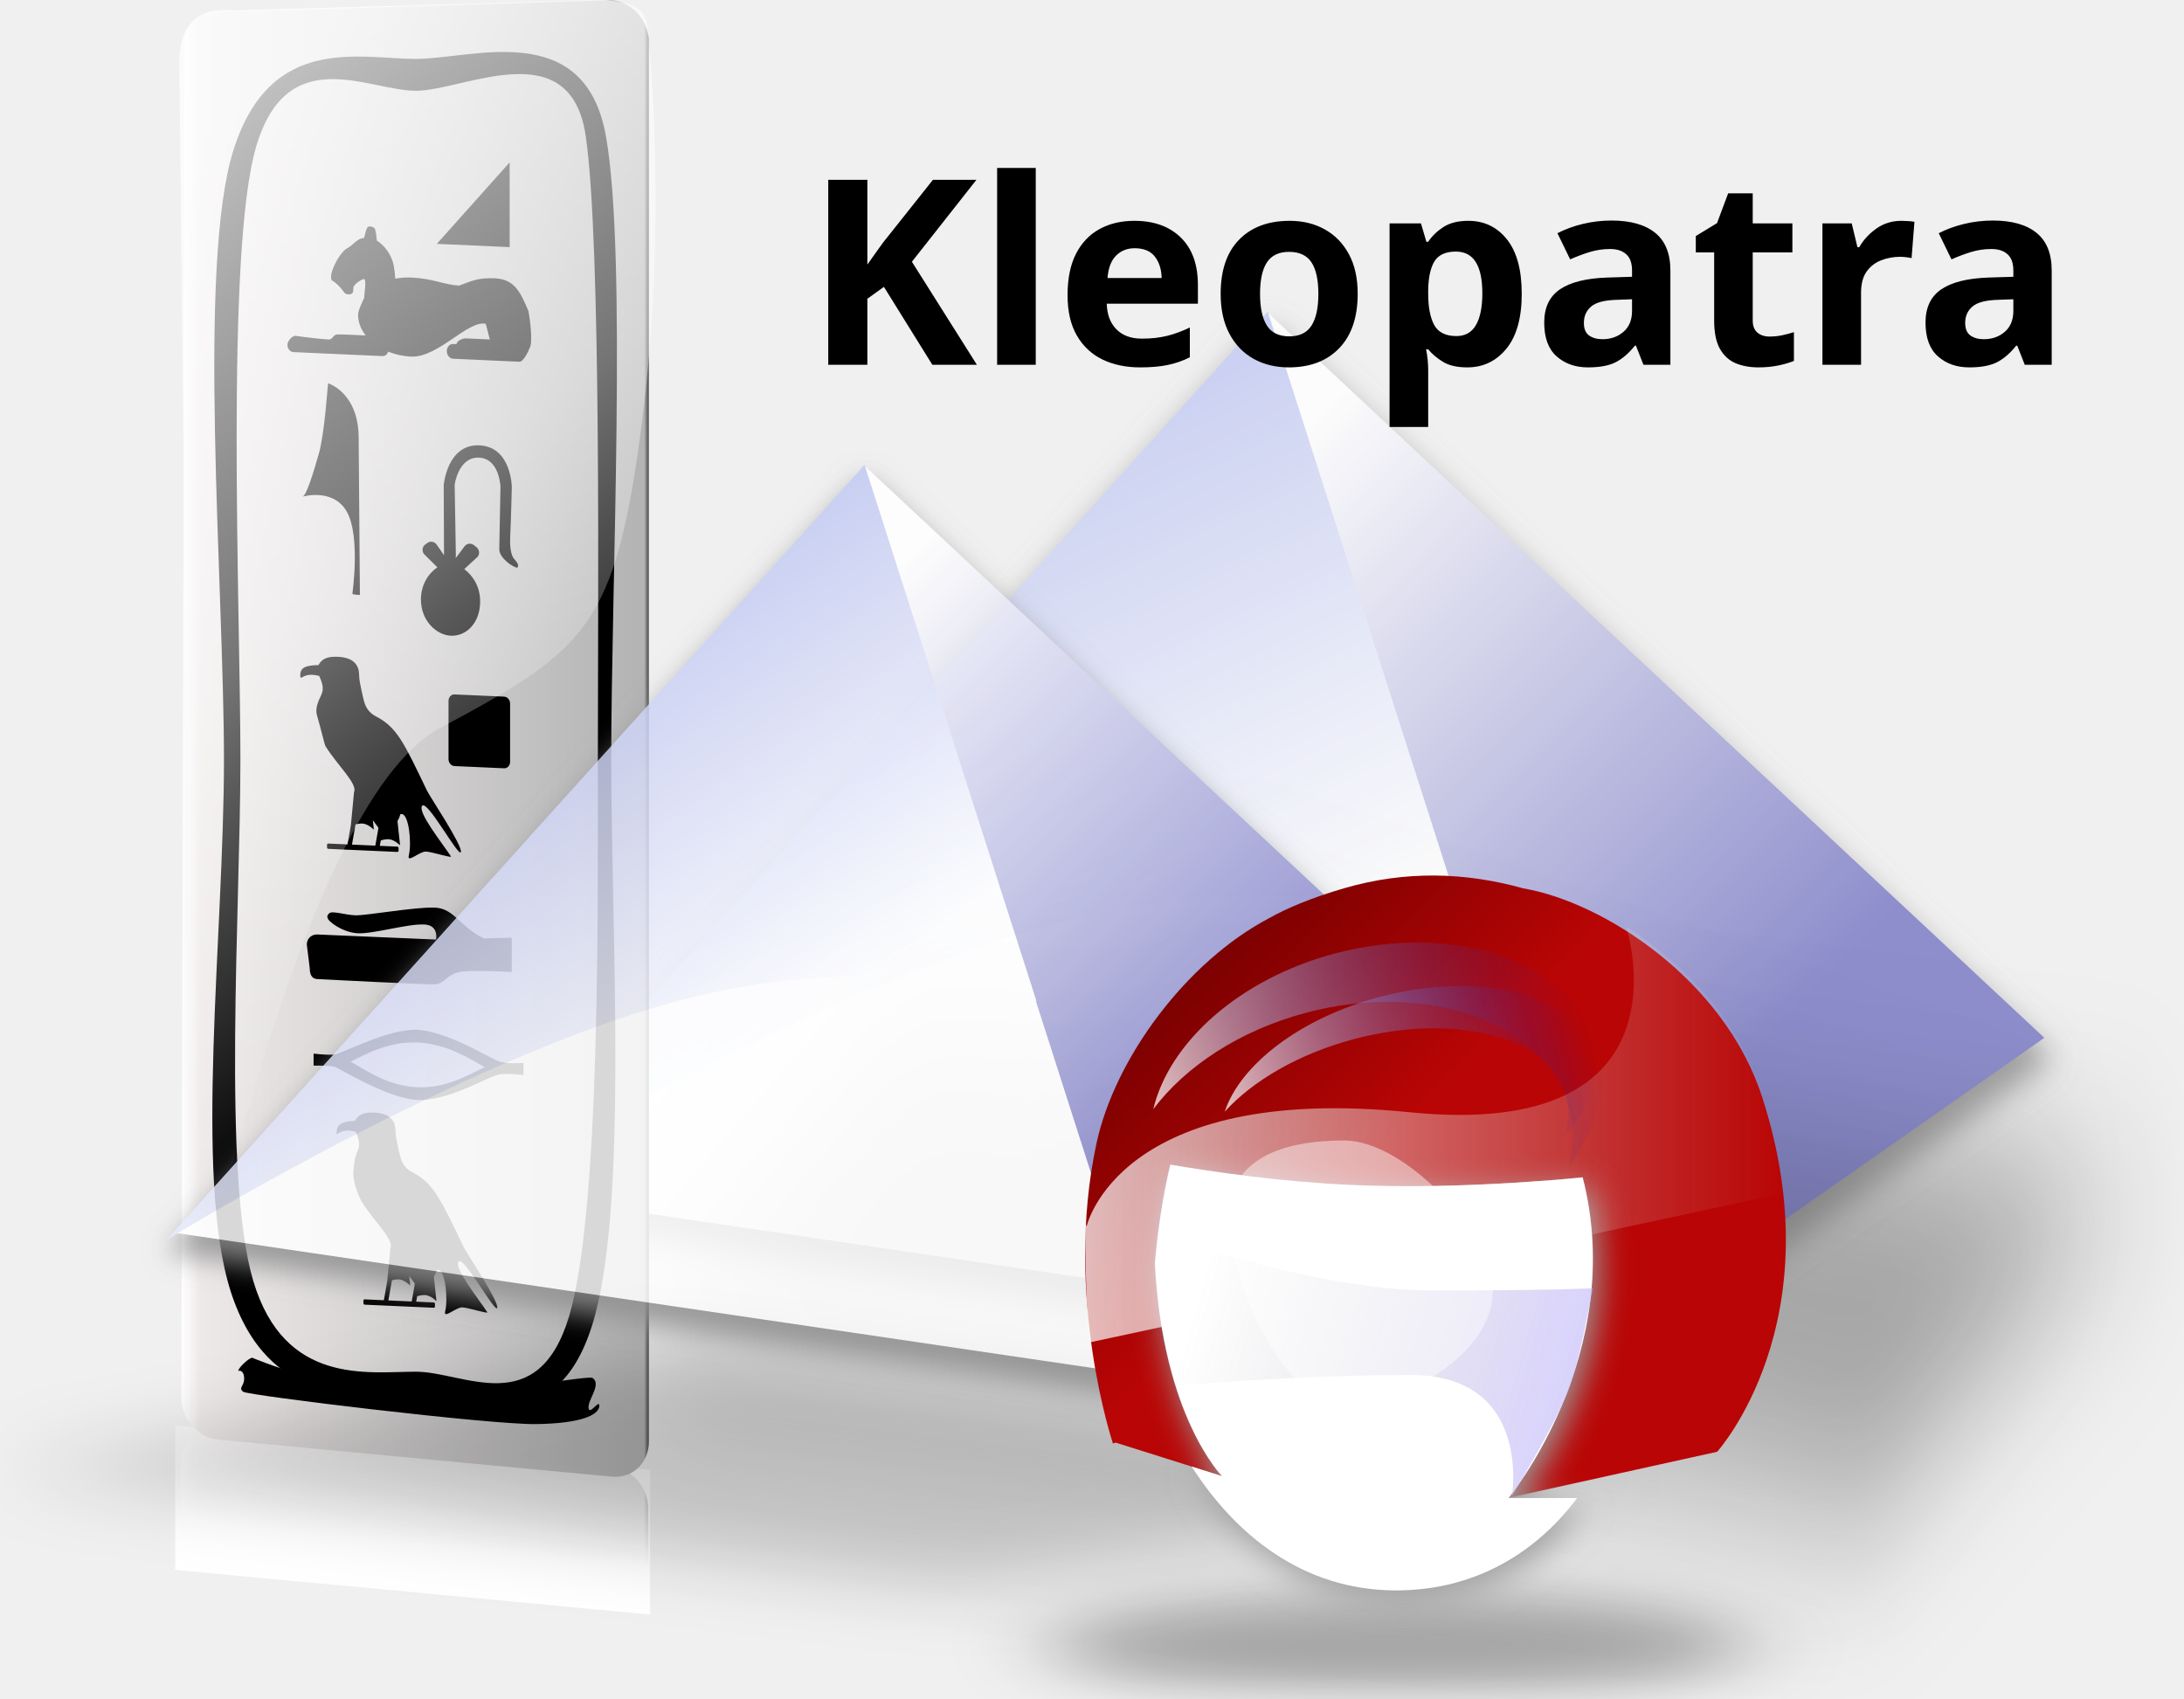
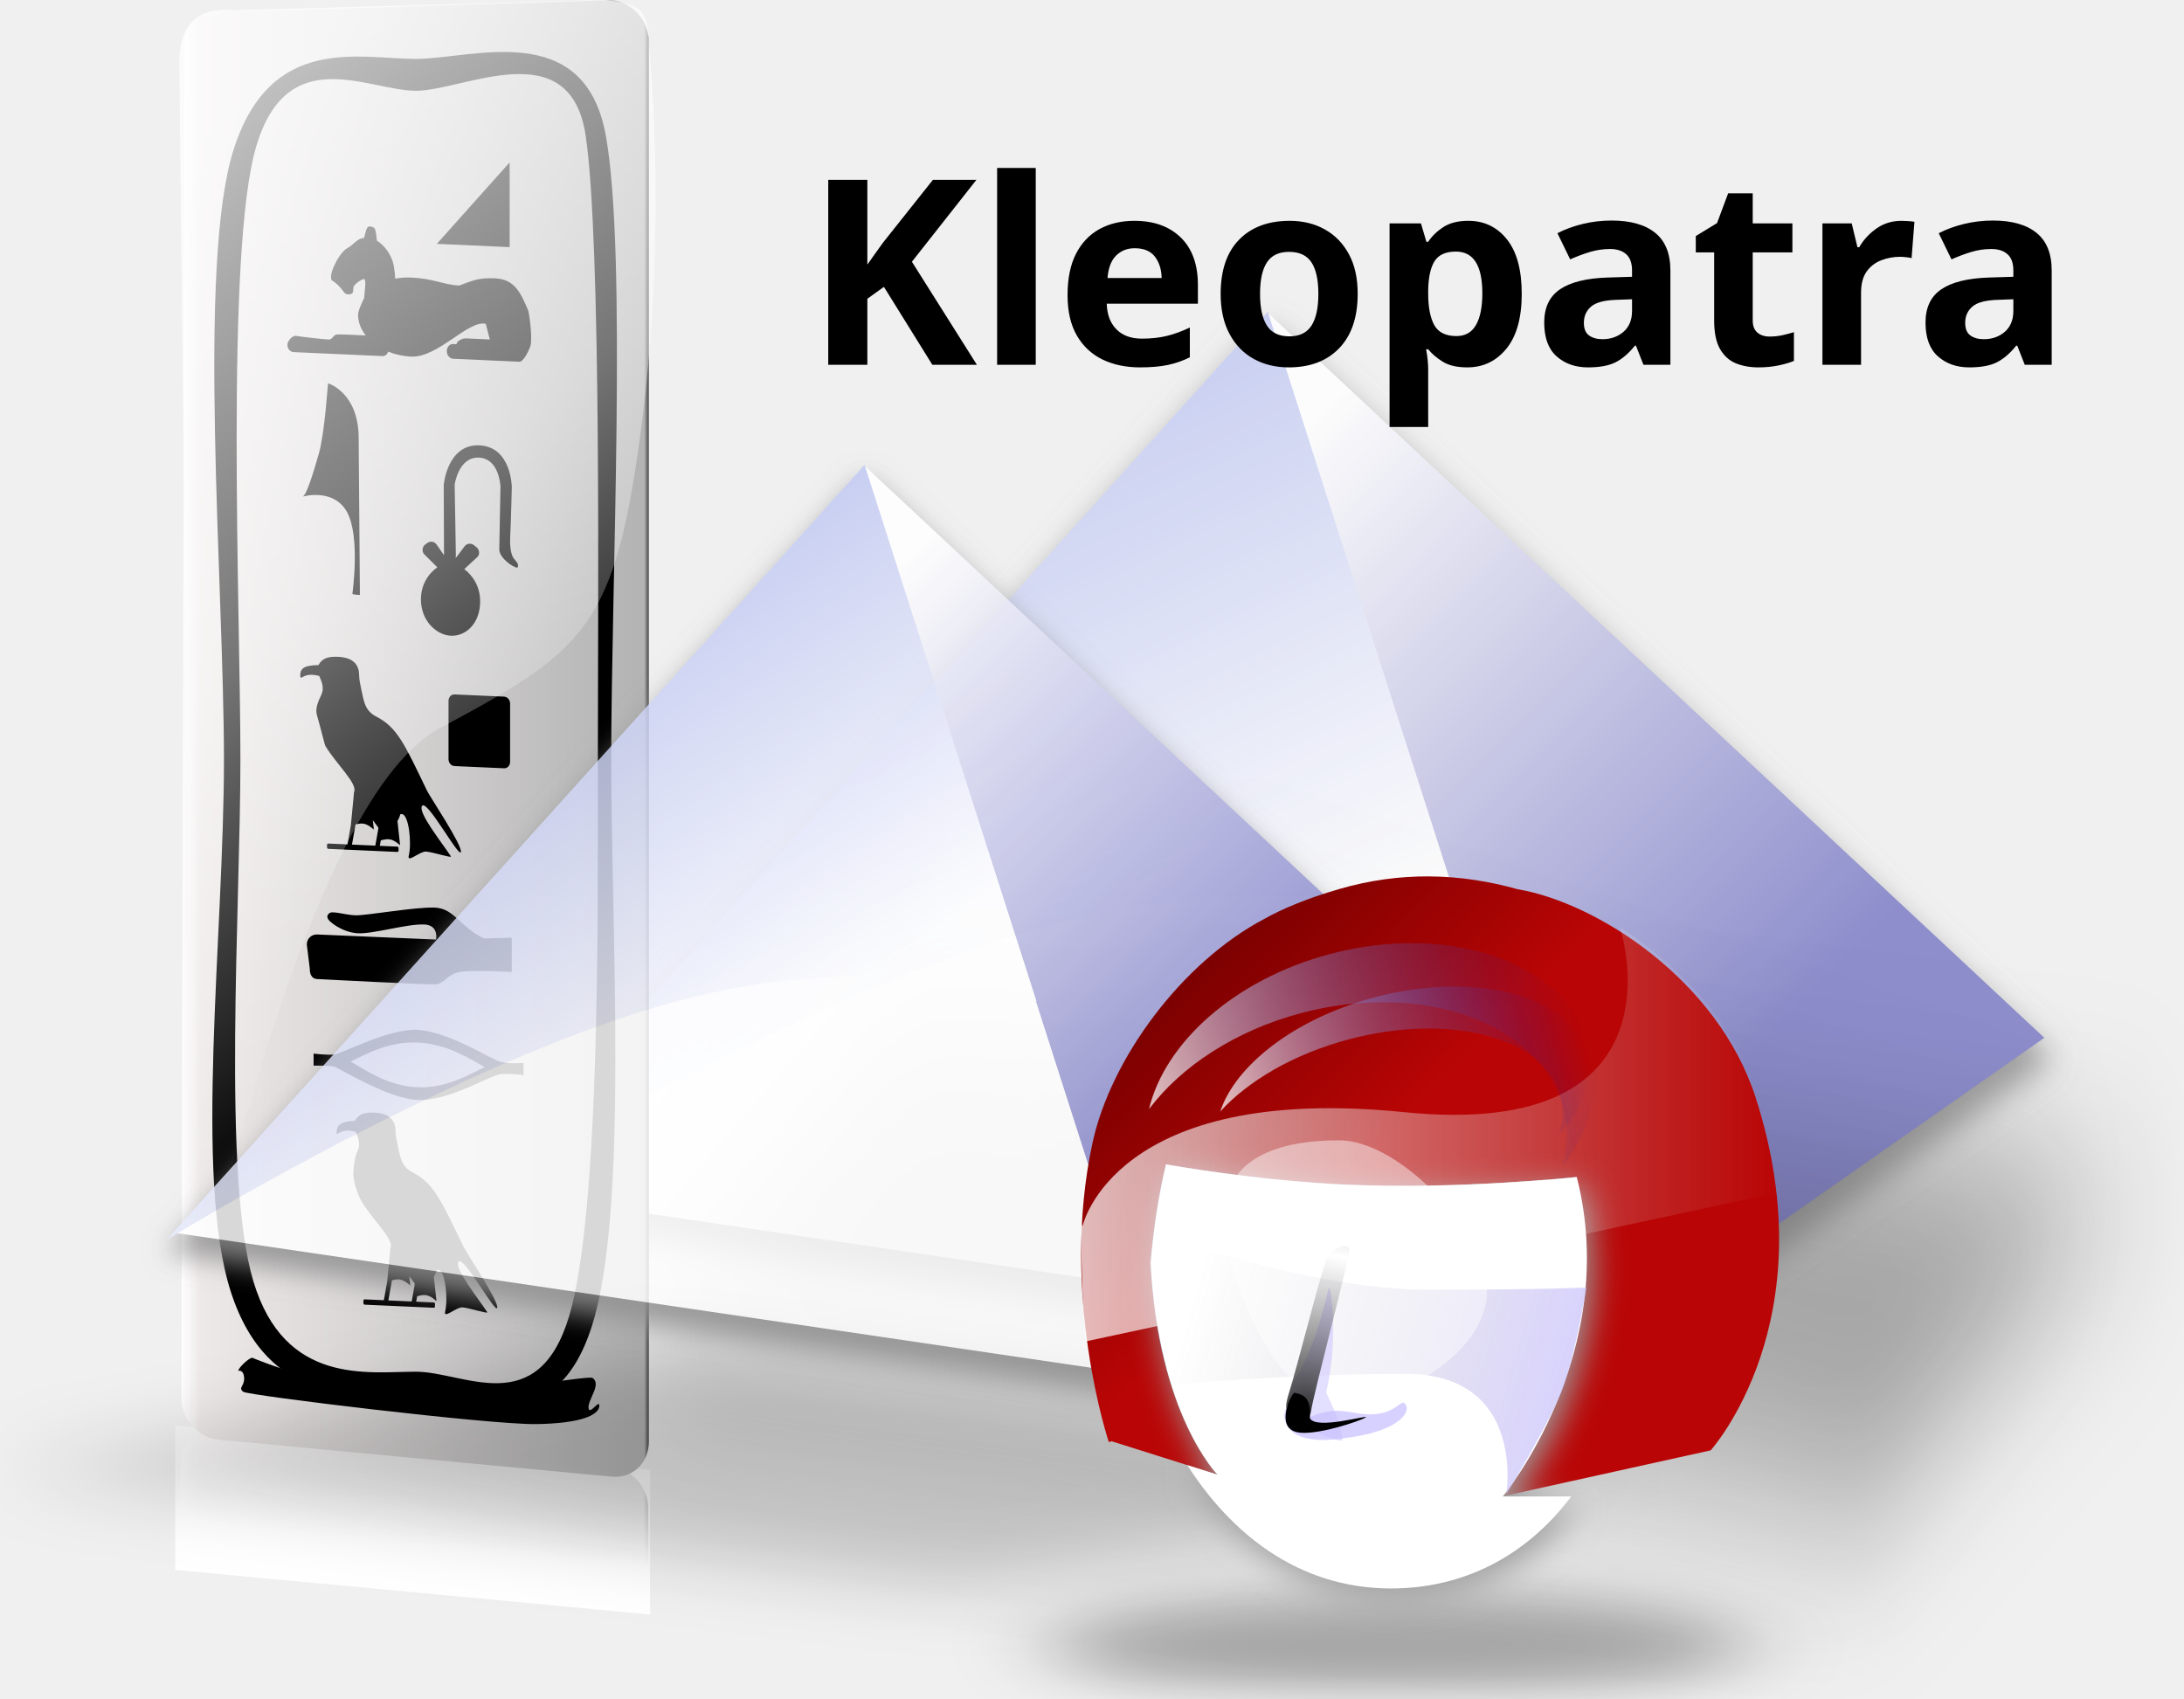
<svg xmlns="http://www.w3.org/2000/svg" xmlns:xlink="http://www.w3.org/1999/xlink" width="490.32" height="381.328" id="svg2347" version="1.0">
  <defs id="defs2349">
+     <linearGradient id="linearGradient3623">
+       <stop id="stop3625" offset="0" style="stop-color:#2d2d2d;stop-opacity:1;" />
+       <stop style="stop-color:#636363;stop-opacity:0;" offset="0.629" id="stop3627" />
+       <stop id="stop3629" offset="1" style="stop-color:#9a9a9a;stop-opacity:0.685;" />
+     </linearGradient>
+     <radialGradient xlink:href="#linearGradient3623" id="radialGradient14577" gradientUnits="userSpaceOnUse" gradientTransform="matrix(2.388274,-0.5306696,0.5159561,2.322055,-1003.722,-989.8816)" cx="386.194" cy="907.207" fx="386.194" fy="907.207" r="29" />
+     <linearGradient id="linearGradient3366">
+       <stop style="stop-color:#000000;stop-opacity:1;" offset="0" id="stop3368" />
+       <stop style="stop-color:#000000;stop-opacity:1;" offset="1" id="stop3370" />
+     </linearGradient>
+     <radialGradient xlink:href="#linearGradient3366" id="radialGradient2554" gradientUnits="userSpaceOnUse" gradientTransform="matrix(0.1262113,-3.095117,-2.248292,-9.1679928e-2,2339.203,4547.799)" cx="1127.754" cy="893.275" fx="1127.754" fy="893.275" r="3.339" />
    <linearGradient id="linearGradient3966">
      <stop id="stop3968" offset="0" style="stop-color:#ffffff;stop-opacity:1;" />
      <stop id="stop3970" offset="1" style="stop-color:#ffffff;stop-opacity:0.571;" />
    </linearGradient>
    <linearGradient id="linearGradient3914">
      <stop id="stop3916" offset="0" style="stop-color:#ffffff;stop-opacity:1;" />
      <stop id="stop3918" offset="1" style="stop-color:#ebebeb;stop-opacity:1;" />
    </linearGradient>
    <linearGradient id="linearGradient3331">
      <stop id="stop3333" offset="0" style="stop-color:#760000;stop-opacity:1;" />
      <stop id="stop3335" offset="1" style="stop-color:#b90505;stop-opacity:1;" />
    </linearGradient>
    <filter id="filter3581">
      <feGaussianBlur stdDeviation="6.294" id="feGaussianBlur3583" />
    </filter>
    <linearGradient id="linearGradient3345">
      <stop style="stop-color:#e2e2e2;stop-opacity:0.825;" offset="0" id="stop3347" />
      <stop style="stop-color:#e2e2e2;stop-opacity:0.183;" offset="1" id="stop3349" />
    </linearGradient>
    <linearGradient id="linearGradient3248">
      <stop id="stop3250" offset="0" style="stop-color:#ffffff;stop-opacity:1;" />
      <stop id="stop3252" offset="1" style="stop-color:#000db1;stop-opacity:0;" />
    </linearGradient>
    <linearGradient id="linearGradient3419">
      <stop style="stop-color:#c8bfff;stop-opacity:1;" offset="0" id="stop3421" />
      <stop style="stop-color:#bababa;stop-opacity:0;" offset="1" id="stop3423" />
    </linearGradient>
    <linearGradient id="linearGradient3456">
      <stop style="stop-color:#9ba7e9;stop-opacity:1;" offset="0" id="stop3458" />
      <stop style="stop-color:#ffffff;stop-opacity:1;" offset="1" id="stop3460" />
    </linearGradient>
    <linearGradient id="linearGradient3450">
      <stop id="stop3452" offset="0" style="stop-color:#7676c4;stop-opacity:1;" />
      <stop id="stop3454" offset="1" style="stop-color:#ffffff;stop-opacity:1;" />
    </linearGradient>
    <linearGradient id="linearGradient3351" gradientTransform="matrix(1.296526,0,0,0.7712918,-104.4903,87.927)" x1="139.223" y1="535.672" x2="348.734" y2="535.672" gradientUnits="userSpaceOnUse">
      <stop style="stop-color:#ffffff;stop-opacity:1;" offset="0" id="stop3353" />
      <stop style="stop-color:#e3e3e3;stop-opacity:0;" offset="1" id="stop3355" />
    </linearGradient>
    <linearGradient xlink:href="#linearGradient3456" id="linearGradient3357" x1="11.702" y1="327.791" x2="107.703" y2="530.948" gradientUnits="userSpaceOnUse" gradientTransform="translate(204.781,57.00108)" />
    <filter id="filter3436">
      <feGaussianBlur stdDeviation="3.692" id="feGaussianBlur3438" />
    </filter>
    <linearGradient xlink:href="#linearGradient3450" id="linearGradient3448" x1="507.917" y1="562.548" x2="376.945" y2="432.238" gradientUnits="userSpaceOnUse" />
    <linearGradient xlink:href="#linearGradient3331" id="linearGradient3550" gradientUnits="userSpaceOnUse" gradientTransform="translate(-104.4903,87.927)" x1="188.981" y1="369.998" x2="265.724" y2="447.361" />
    <linearGradient xlink:href="#linearGradient3351" id="linearGradient3552" gradientUnits="userSpaceOnUse" gradientTransform="matrix(1.296526,0,0,0.7712918,-104.4903,87.927)" x1="139.223" y1="535.672" x2="348.734" y2="535.672" />
    <linearGradient xlink:href="#linearGradient3248" id="linearGradient3554" gradientUnits="userSpaceOnUse" gradientTransform="matrix(0.9663185,-0.2573489,0.1524628,0.5724822,-134.2008,328.1395)" x1="213.29" y1="395.404" x2="357.134" y2="395.404" />
    <linearGradient xlink:href="#linearGradient3248" id="linearGradient3556" gradientUnits="userSpaceOnUse" gradientTransform="matrix(1.16249,-0.3095931,0.2228451,0.8367603,-230.7369,237.242)" x1="213.29" y1="395.404" x2="357.134" y2="395.404" />
    <linearGradient xlink:href="#linearGradient3419" id="linearGradient3558" gradientUnits="userSpaceOnUse" gradientTransform="translate(-104.4903,87.927)" x1="375.38" y1="517.212" x2="224.4" y2="473.271" />
    <linearGradient xlink:href="#linearGradient3450" id="linearGradient3576" gradientUnits="userSpaceOnUse" x1="507.917" y1="562.548" x2="376.945" y2="432.238" />
    <linearGradient xlink:href="#linearGradient3456" id="linearGradient3578" gradientUnits="userSpaceOnUse" gradientTransform="translate(204.781,57.00108)" x1="11.702" y1="364.157" x2="119.55" y2="519.449" />
    <linearGradient y2="443.076" x2="90" y1="443.076" x1="599.286" gradientTransform="matrix(0.3211781,0,0,10.89951,65.02253,-4228.385)" gradientUnits="userSpaceOnUse" id="linearGradient3374" xlink:href="#linearGradient3376" />
    <linearGradient id="linearGradient3159">
      <stop id="stop3161" offset="0" style="stop-color:#484848;stop-opacity:1;" />
      <stop style="stop-color:#b3b3b3;stop-opacity:1;" offset="0.01" id="stop3171" />
      <stop style="stop-color:#eee9e9;stop-opacity:1;" offset="0.96" id="stop3167" />
      <stop id="stop3163" offset="1" style="stop-color:#ffffff;stop-opacity:1;" />
    </linearGradient>
    <linearGradient id="linearGradient3376">
      <stop id="stop3382" offset="0" style="stop-color:#ffffff;stop-opacity:0.755;" />
      <stop style="stop-color:#ffffff;stop-opacity:0.459;" offset="0.515" id="stop3395" />
      <stop style="stop-color:#ffffff;stop-opacity:0;" offset="1" id="stop3384" />
    </linearGradient>
    <filter x="-0.163" width="1.325" y="-0.575" height="2.151" id="filter3626">
      <feGaussianBlur stdDeviation="17.807" id="feGaussianBlur3628" />
    </filter>
    <filter x="-0.036" width="1.073" y="-0.503" height="2.006" id="filter3696">
      <feGaussianBlur stdDeviation="33.417" id="feGaussianBlur3698" />
    </filter>
    <linearGradient xlink:href="#linearGradient3159" id="linearGradient3557" gradientUnits="userSpaceOnUse" gradientTransform="matrix(0.5732306,5.388979e-2,0,20.1766,14.06729,-7556.703)" x1="599.286" y1="443.076" x2="90" y2="443.076" />
    <linearGradient xlink:href="#linearGradient3966" id="linearGradient3559" gradientUnits="userSpaceOnUse" gradientTransform="matrix(1.007807,0,0,1.046368,-0.2114546,-63.60723)" x1="201.525" y1="998.236" x2="201.525" y2="940.639" />
    <linearGradient xlink:href="#linearGradient3159" id="linearGradient3561" gradientUnits="userSpaceOnUse" gradientTransform="matrix(0.5732306,5.3889799e-2,0,20.1766,14.50374,-8472.54)" x1="599.286" y1="443.076" x2="90" y2="443.076" />
    <linearGradient xlink:href="#linearGradient3376" id="linearGradient3563" gradientUnits="userSpaceOnUse" gradientTransform="matrix(1.784775,0.1677879,0,1.851147,-103.3751,-654.8815)" x1="100.652" y1="410.457" x2="284.036" y2="614.117" />
+     <linearGradient xlink:href="#linearGradient3331" id="linearGradient2825" gradientUnits="userSpaceOnUse" gradientTransform="translate(-104.4903,87.927)" x1="188.981" y1="369.998" x2="265.724" y2="447.361" />
+     <linearGradient xlink:href="#linearGradient3351" id="linearGradient2827" gradientUnits="userSpaceOnUse" gradientTransform="matrix(1.296526,0,0,0.7712918,-104.4903,87.927)" x1="139.223" y1="535.672" x2="348.734" y2="535.672" />
+     <linearGradient xlink:href="#linearGradient3248" id="linearGradient2829" gradientUnits="userSpaceOnUse" gradientTransform="matrix(0.9663185,-0.2573489,0.1524628,0.5724822,-134.2008,328.1395)" x1="213.29" y1="395.404" x2="357.134" y2="395.404" />
+     <linearGradient xlink:href="#linearGradient3248" id="linearGradient2831" gradientUnits="userSpaceOnUse" gradientTransform="matrix(1.16249,-0.3095931,0.2228451,0.8367603,-230.7369,237.242)" x1="213.29" y1="395.404" x2="357.134" y2="395.404" />
+     <linearGradient xlink:href="#linearGradient3419" id="linearGradient2833" gradientUnits="userSpaceOnUse" gradientTransform="translate(-104.4903,87.927)" x1="375.38" y1="517.212" x2="224.4" y2="473.271" />
+     <linearGradient xlink:href="#linearGradient3331" id="linearGradient2851" gradientUnits="userSpaceOnUse" gradientTransform="translate(-104.4903,87.927)" x1="188.981" y1="369.998" x2="265.724" y2="447.361" />
+     <linearGradient xlink:href="#linearGradient3351" id="linearGradient2853" gradientUnits="userSpaceOnUse" gradientTransform="matrix(1.296526,0,0,0.7712918,-104.4903,87.927)" x1="139.223" y1="535.672" x2="348.734" y2="535.672" />
+     <linearGradient xlink:href="#linearGradient3248" id="linearGradient2855" gradientUnits="userSpaceOnUse" gradientTransform="matrix(0.9663185,-0.2573489,0.1524628,0.5724822,-134.2008,328.1395)" x1="213.29" y1="395.404" x2="357.134" y2="395.404" />
+     <linearGradient xlink:href="#linearGradient3248" id="linearGradient2857" gradientUnits="userSpaceOnUse" gradientTransform="matrix(1.16249,-0.3095931,0.2228451,0.8367603,-230.7369,237.242)" x1="213.29" y1="395.404" x2="357.134" y2="395.404" />
+     <linearGradient xlink:href="#linearGradient3419" id="linearGradient2859" gradientUnits="userSpaceOnUse" gradientTransform="translate(-104.4903,87.927)" x1="375.38" y1="517.212" x2="224.4" y2="473.271" />
+     <radialGradient xlink:href="#linearGradient3623" id="radialGradient2861" gradientUnits="userSpaceOnUse" gradientTransform="matrix(2.388274,-0.5306696,0.5159561,2.322055,-1003.722,-989.8816)" cx="386.194" cy="907.207" fx="386.194" fy="907.207" r="29" />
+     <radialGradient xlink:href="#linearGradient3366" id="radialGradient2863" gradientUnits="userSpaceOnUse" gradientTransform="matrix(0.1262113,-3.095117,-2.248292,-9.1679928e-2,2339.203,4547.799)" cx="1127.754" cy="893.275" fx="1127.754" fy="893.275" r="3.339" />
  </defs>
  <g id="layer1" transform="translate(-148.5153,-651.4978)">
    <rect style="opacity:0.169;fill:#000000;fill-opacity:1;stroke:none;stroke-opacity:1;filter:url(#filter3696)" id="rect3700" width="400" height="159.387" x="2401.151" y="3259.76" ry="0" transform="matrix(0.4839276,0.1647233,-0.3018213,0.4087537,245.6802,-875.379)" />
    <g id="g3560" style="opacity:0.803" transform="matrix(0.9213381,0,0,0.9213381,90.79845,352.5726)">
      <path id="path3359" d="M 371.547,403.962 L 177.266,619.681 L 453.672,660.4 L 453.328,659.306 L 562.828,582.556 L 371.578,403.962 L 374.672,413.712 L 371.547,403.962 z " style="fill:#8f8f8f;fill-opacity:1;filter:url(#filter3436)" />
      <path id="path2358" d="M 371.547,400.654 L 560.792,577.354 L 451.781,653.731 L 371.547,400.654 z " style="fill:url(#linearGradient3448);fill-opacity:1" />
      <path id="rect2355" d="M 371.511,400.654 L 452.793,654.395 L 179.262,614.108 L 371.511,400.654 z " style="fill:#ffffff;fill-opacity:1" />
      <path id="path3349" d="M 371.567,400.435 L 419.416,549.723 C 419.416,549.723 377.638,533.828 317.995,550.078 C 258.352,566.328 177.281,616.149 177.281,616.149 L 371.567,400.435 z " style="fill:url(#linearGradient3357);fill-opacity:1" />
    </g>
    <path style="opacity:0.303;fill:#000000;fill-opacity:1;stroke:none;stroke-opacity:1;filter:url(#filter3626)" id="path3500" d="M 400 1166.648 A 131.429 37.143 0 1 1  137.143,1166.648 A 131.429 37.143 0 1 1  400 1166.648 z" transform="matrix(0.6008728,0,0,0.3189248,301.0137,648.9069)" />
    <rect style="opacity:0.169;fill:#000000;fill-opacity:1;stroke:none;stroke-opacity:1;filter:url(#filter3696)" id="rect2285" width="400" height="159.387" x="2401.151" y="3259.76" ry="0" transform="matrix(0.7129928,8.9158557e-2,-0.4547061,0.5232096,123.8674,-1038.786)" />
    <g id="g3534" transform="matrix(0.3594124,0,0,0.3594124,165.4999,638.5314)">
      <path id="rect3922" d="M 89.531,928.987 C 76.306,927.744 65.656,937.393 65.656,950.618 L 65.656,1013.087 L 357.594,1040.532 L 357.594,978.063 C 357.594,964.838 346.944,953.187 333.719,951.944 L 89.531,928.987 z " style="fill:url(#linearGradient3557);fill-opacity:1" />
      <g id="g3502">
        <g id="g3480">
          <rect transform="matrix(0.9956101,9.3597966e-2,0,1,0,0)" ry="0" y="920.647" x="62.5" height="90.267" width="297.878" id="rect3956" style="fill:url(#linearGradient3559);fill-opacity:1;stroke:none;stroke-opacity:1" />
          <g id="g3331">
            <path style="fill:url(#linearGradient3561);fill-opacity:1" d="M 104.611,43.318 L 335.017,36.19 C 347.768,37.388 358.033,49 358.033,62.225 L 358.033,936.84 C 358.033,950.065 347.768,959.747 335.017,958.549 L 89.111,935.431 C 76.36,934.232 66.094,922.62 66.094,909.395 L 68.094,60.78 C 68.094,47.555 91.86,42.119 104.611,43.318 z " id="rect2186" />
            <g id="g3274" transform="matrix(0.7296046,0,0,0.8185218,583.9894,82.50104)">
              <g transform="translate(-1813.022,189.5046)" id="g2285">
                <path style="fill:#000000;fill-opacity:1" d="M 1237.138,255.05 C 1228.249,254.696 1223.538,256.406 1220.469,261.369 C 1208.78,261.589 1205.116,263.533 1204.864,268.917 C 1205.165,274.403 1206.22,267.261 1218.202,269.088 C 1219.147,269.232 1220.132,269.432 1221.145,269.654 C 1223.142,273.747 1225.618,278.914 1223.074,283.648 C 1222.977,283.828 1222.929,283.979 1222.899,284.114 C 1220.589,288.608 1217.349,294.145 1219.242,299.835 C 1222.588,309.898 1225.652,322.053 1226.531,323.318 C 1236.524,337.705 1254.249,352.013 1250.94,358.315 L 1248.222,383.715 L 1245.316,398.226 L 1228.91,397.573 C 1228.315,397.549 1227.833,397.985 1227.833,398.546 L 1227.833,400.578 C 1227.833,401.139 1228.315,401.601 1228.91,401.625 L 1288.023,403.978 C 1288.617,404.001 1289.087,403.577 1289.087,403.016 L 1289.087,400.984 C 1289.087,400.423 1288.617,399.949 1288.023,399.925 L 1273.006,399.328 L 1273.846,395.179 C 1275.732,394.67 1278.209,394.183 1280.596,394.278 C 1285.4,394.469 1290.377,398.944 1290.377,398.944 L 1288.123,380.388 C 1291.712,374.916 1289.38,374.821 1292.12,375.138 C 1297.703,375.782 1300.526,396.614 1297.791,406.871 C 1296.199,412.843 1307.234,403.437 1312.544,403.69 C 1317.855,403.942 1335.003,408.929 1333.872,407.374 C 1326.438,397.149 1304.844,373.33 1309.313,368.72 C 1313.782,364.109 1341.075,409.128 1342.389,403.979 C 1343.702,398.831 1315.799,361.715 1313.471,357.33 C 1293.657,320.682 1287.893,308.921 1269.625,300.494 C 1259.341,295.75 1259.229,287.234 1257.226,280.294 C 1257.222,280.254 1257.223,280.216 1257.214,280.175 C 1256.639,277.438 1255.31,273.004 1255.31,269.277 C 1255.31,261.824 1251.18,255.609 1237.138,255.05 z M 1267.033,379.785 C 1268.731,381.898 1270.338,383.795 1271.792,385.444 L 1271.654,386.691 L 1269.149,399.174 L 1249.174,398.379 L 1252.255,382.989 C 1253.996,382.574 1256.085,382.232 1258.116,382.313 C 1262.92,382.504 1267.909,386.979 1267.909,386.979 L 1267.033,379.785 z " id="path2266" />
                <path style="fill:#000000;fill-opacity:1" d="M 1228.707,46.307 C 1228.707,46.307 1254.581,53.126 1254.888,87.507 L 1255.957,207.715 C 1255.957,208.121 1249.532,207.438 1249.532,207.032 C 1249.532,207.032 1256.56,162.939 1244.793,144.361 C 1233.025,125.783 1206.58,132.884 1206.58,132.884 C 1209.876,132.811 1215.721,115.772 1220.792,100.035 C 1225.862,84.297 1228.51,46.299 1228.707,46.307 z " id="path2268" />
                <rect style="fill:#000000;fill-opacity:1" id="rect2270" width="52.76" height="54.679" x="1332.886" y="230.553" ry="5.11" transform="matrix(0.9992089,3.9769934e-2,0,1,0,0)" />
                <path style="fill:#000000;fill-opacity:1" d="M 1384.166,-122.292 L 1384.166,-57.624 L 1321.816,-60.106 L 1384.166,-122.292 z " id="path2272" />
                <path style="fill:#000000;fill-opacity:1" d="M 1358.148,93.671 C 1330.67,92.628 1327.72,123.957 1327.72,123.957 L 1327.976,177.418 C 1327.976,177.449 1327.975,177.479 1327.976,177.51 L 1321.699,169.445 C 1320.55,167.97 1318.762,167.181 1316.975,167.183 C 1315.903,167.184 1314.835,167.464 1313.904,168.062 L 1311.864,169.37 C 1309.381,170.966 1308.86,174.156 1310.699,176.516 L 1322.273,186.75 C 1314.122,191.768 1308.204,200.517 1308.204,211.223 C 1308.204,227.851 1321.763,238.475 1333.797,238.954 C 1346.845,239.473 1358.894,229.443 1358.894,212.815 C 1358.894,202.115 1353.486,193.773 1345.343,188.104 L 1356.872,178.609 C 1358.758,176.384 1358.239,173.145 1355.708,171.35 L 1353.634,169.878 C 1351.103,168.083 1347.537,168.429 1345.651,170.654 L 1337.966,179.726 C 1338.056,179.115 1338.11,178.482 1338.11,177.822 L 1337.09,123.625 C 1337.09,123.625 1340.299,102.348 1357.915,103.041 C 1375.524,103.733 1376.3,125.165 1376.3,125.165 L 1375.286,173.19 C 1375.465,179.806 1387.284,186.91 1390.748,187.048 C 1392.185,185.117 1391.155,183.526 1387.532,179.809 C 1387.532,179.809 1383.919,175.933 1384.616,163.827 C 1385.314,151.707 1386.013,125.613 1386.013,125.613 C 1386.013,125.613 1385.804,94.722 1358.148,93.671 z " id="path2274" />
                <path style="fill:#000000;fill-opacity:1" d="M 1268.287,602.928 C 1259.398,602.574 1254.687,604.283 1251.618,609.246 C 1239.929,609.467 1236.265,612.32 1236.014,617.704 C 1235.598,622.555 1237.369,615.139 1249.352,616.966 C 1250.296,617.11 1251.281,617.31 1252.295,617.532 C 1254.291,621.625 1256.767,626.792 1254.223,631.526 C 1254.127,631.706 1254.078,631.857 1254.048,631.992 C 1251.738,636.486 1250.811,641.902 1250.391,647.713 C 1249.682,657.614 1256.802,669.931 1257.68,671.195 C 1267.673,685.583 1285.398,699.89 1282.089,706.193 L 1279.371,731.592 L 1276.466,746.103 L 1260.06,745.45 C 1259.465,745.427 1258.982,745.862 1258.982,746.423 L 1258.982,748.456 C 1258.982,749.017 1259.465,749.479 1260.06,749.503 L 1319.172,751.855 C 1319.766,751.879 1320.236,751.455 1320.236,750.894 L 1320.236,748.861 C 1320.236,748.3 1319.766,747.827 1319.172,747.803 L 1304.156,747.205 L 1304.995,743.056 C 1306.881,742.548 1309.358,742.06 1311.745,742.155 C 1316.55,742.347 1321.526,746.822 1321.526,746.822 L 1319.272,728.266 C 1322.862,722.793 1320.529,722.699 1323.269,723.015 C 1328.852,723.66 1331.675,744.492 1328.94,754.749 C 1327.349,760.721 1338.383,751.315 1343.694,751.567 C 1349.004,751.819 1366.152,756.807 1365.022,755.252 C 1357.587,745.027 1335.993,721.208 1340.463,716.597 C 1344.932,711.987 1372.224,757.005 1373.538,751.857 C 1374.852,746.709 1346.948,709.592 1344.62,705.208 C 1324.807,668.559 1319.042,656.799 1300.774,648.372 C 1290.491,643.627 1290.378,635.111 1288.376,628.171 C 1288.371,628.132 1288.372,628.093 1288.363,628.053 C 1287.789,625.316 1286.46,620.882 1286.46,617.155 C 1286.46,609.702 1282.329,603.486 1268.287,602.928 z M 1298.182,727.663 C 1299.88,729.776 1301.488,731.673 1302.941,733.322 L 1302.803,734.569 L 1300.299,747.052 L 1280.323,746.257 L 1283.404,730.867 C 1285.145,730.451 1287.234,730.11 1289.265,730.19 C 1294.07,730.382 1299.059,734.857 1299.059,734.857 L 1298.182,727.663 z " id="path2276" />
                <path style="fill:#000000;fill-opacity:1" d="M 1304.984,539.745 C 1279.949,538.749 1240.398,558.124 1233.909,558.618 C 1227.29,559.122 1216.554,557.927 1216.554,557.927 C 1216.421,557.922 1216.318,558.034 1216.318,558.172 L 1216.318,566.834 C 1216.318,566.972 1216.421,567.091 1216.554,567.097 C 1216.554,567.097 1228.886,566.815 1233.599,567.775 C 1238.335,568.74 1278.977,592.102 1304.984,593.24 C 1332.602,594.448 1367.56,574.112 1376.808,573.543 C 1386.425,572.95 1395.777,574.298 1395.777,574.298 C 1395.909,574.303 1396.021,574.2 1396.021,574.062 L 1396.021,565.273 C 1396.021,565.135 1395.909,565.015 1395.777,565.01 C 1395.777,565.01 1383.84,565.915 1376.409,564.239 C 1369.158,562.604 1331.347,540.794 1304.984,539.745 z M 1305.247,549.445 C 1330.67,550.457 1350.132,561.862 1362.868,568.202 C 1350.132,573.48 1330.407,584.571 1304.984,583.559 C 1279.691,582.552 1260.787,570.359 1247.985,563.995 C 1260.852,558.537 1280.161,548.446 1305.247,549.445 z " id="path2278" />
                <path style="fill:#000000;fill-opacity:1" d="M 1320.194,446.476 C 1303.558,445.814 1261.238,452.675 1252.014,452.349 C 1243.012,452.031 1232.576,448.729 1229.807,450.739 C 1227.095,452.706 1228.348,454.339 1228.348,454.339 C 1228.348,456.623 1240.286,465.117 1253.445,466.023 C 1266.604,466.93 1296.138,458.743 1311.035,459.35 C 1321.519,459.777 1321.866,467.245 1321.153,470.842 L 1219.437,466.978 C 1214.486,466.781 1210.499,470.213 1210.499,474.677 L 1213.016,492.695 C 1213.016,497.159 1214.486,500.811 1219.437,501.009 C 1219.437,501.009 1312.967,505.336 1320.568,505.034 C 1328.128,504.732 1330.604,497.234 1341.732,495.549 C 1352.782,493.875 1385.956,495.621 1385.956,495.621 L 1385.956,469.45 L 1362.196,470.043 C 1341.767,461.363 1336.94,447.143 1320.194,446.476 z " id="path2280" />
                <path style="fill:#000000;fill-opacity:1" d="M 1259.3,-64.517 C 1254.089,-64.674 1249.732,-58.832 1245.257,-56.853 C 1238.051,-53.666 1227.415,-34.332 1232.593,-31.811 C 1232.593,-31.811 1235.017,-30.882 1238.988,-26.991 C 1242.415,-23.633 1242.602,-21.326 1246.697,-21.588 C 1250.229,-21.815 1250.291,-23.336 1250.345,-26.527 C 1250.394,-29.311 1258.448,-33.671 1259.584,-33.206 C 1261.853,-32.275 1259.618,-22.253 1259.676,-18.985 C 1258.233,-16.106 1254.383,-9.303 1254.383,-6.05 C 1254.383,-0.348 1256.778,5.082 1260.937,9.798 C 1251.447,9.384 1238.253,8.859 1236.26,9.031 C 1233.208,9.296 1232.496,12.884 1229.505,12.9 C 1226.622,12.914 1205.541,10.835 1201.256,10.108 C 1198.387,9.622 1193.896,13.895 1193.896,16.894 C 1193.896,19.892 1196.222,22.398 1199.113,22.513 L 1275.24,25.543 C 1277.513,25.633 1279.443,24.22 1280.162,22.152 C 1286.154,24.309 1292.872,25.653 1299.97,25.935 C 1322.864,26.846 1348.773,-2.224 1363.728,0.921 L 1367.2,12.857 L 1346.639,12.039 C 1343.928,11.931 1339.016,13.771 1338.602,16.441 L 1335.788,16.329 C 1332.782,16.209 1330.362,18.629 1330.362,21.747 C 1330.362,24.865 1332.782,27.471 1335.788,27.591 L 1392.656,29.854 C 1395.554,29.969 1399.752,23.023 1401.298,19.326 C 1404.023,15.498 1401.877,-1.141 1400.244,-8.797 C 1393.455,-23.187 1388.372,-33.13 1371.598,-33.798 C 1356.7,-34.391 1351.675,-31.694 1340.837,-28.245 C 1327.264,-29.045 1318.61,-33.657 1299.97,-34.399 C 1295.166,-34.59 1290.535,-34.281 1286.185,-33.541 C 1286.152,-35.068 1285.923,-38.047 1284.963,-43.201 C 1283.355,-51.837 1276.559,-59.329 1270.617,-62.487 C 1270.162,-62.729 1270.042,-71.673 1267.934,-72.474 C 1267.436,-72.664 1264.573,-74.147 1262.843,-73 C 1260.935,-71.734 1259.892,-64.499 1259.3,-64.517 z " id="path2283" />
              </g>
              <path id="path2297" d="M -509.043,-11.771 C -557.447,-11.771 -633.294,-30.97 -665.037,57.006 C -696.779,144.982 -673.453,389 -673.453,523.16 C -673.453,657.321 -699.337,841.136 -667.594,929.121 C -635.852,1017.105 -557.447,1009.257 -509.043,1009.257 C -460.638,1009.257 -390.366,1043.801 -358.623,955.817 C -326.88,867.833 -341.891,657.321 -341.891,523.16 C -341.891,389 -328.275,138.219 -346.425,47.232 C -364.462,-43.187 -460.638,-11.771 -509.043,-11.771 z M -509.043,12.563 C -468.177,12.563 -376.797,-32.668 -363.705,47.174 C -350.184,129.637 -353.34,409.894 -353.34,523.16 C -353.34,636.427 -351.138,867.957 -377.936,947.799 C -404.734,1027.641 -468.177,990.179 -509.043,990.179 C -529.476,990.179 -557.586,992.87 -583.938,985.582 C -610.289,978.293 -634.883,961.024 -648.281,921.103 C -675.079,841.261 -659.36,636.427 -659.36,523.16 C -659.36,409.894 -672.522,134.565 -645.724,54.723 C -618.926,-25.119 -549.909,12.563 -509.043,12.563 z " style="opacity:1;fill:#000000;fill-opacity:1;stroke:none;stroke-width:3;stroke-miterlimit:4;stroke-dasharray:none;stroke-opacity:1" />
              <path id="rect3271" d="M -649.233,979.522 C -649.233,979.522 -578.14,1006.783 -506.153,1006.351 C -434.167,1005.918 -361.286,992.642 -357.712,995.007 C -350.078,1000.057 -361.948,1011.357 -361.337,1017.78 C -360.727,1024.203 -351.522,1010.183 -352.125,1016.603 C -352.729,1023.023 -367.025,1029.7 -406.478,1030.164 C -445.931,1030.627 -652.888,1008.327 -656.986,1005.487 C -661.574,1002.307 -655.667,1001.246 -656.189,994.735 C -656.711,988.223 -661.159,989.547 -661.159,989.547 C -661.16,987.122 -651.923,979.517 -649.233,979.522 z " style="fill:#000000;fill-opacity:1;stroke:none;stroke-width:3;stroke-miterlimit:4;stroke-opacity:1" />
            </g>
          </g>
        </g>
        <path style="fill:url(#linearGradient3563);fill-opacity:1;stroke:none;stroke-opacity:1" d="M 98.756,42.535 L 330.279,36.076 C 352.873,38.2 358.204,42.16 358.204,65.593 C 358.204,65.593 369.827,175.63 353.655,300.569 C 337.15,428.075 319.231,441.777 227.458,490.996 C 136.615,539.717 73.19,879.425 73.19,855.992 L 64.766,74.905 C 64.766,51.471 76.162,40.411 98.756,42.535 z " id="rect3372" />
      </g>
    </g>
    <g id="g3566" transform="matrix(0.8067761,0,0,0.8067761,42.83987,432.8086)" style="opacity:0.845">
      <path id="path3568" d="M 371.547,403.962 L 177.266,619.681 L 453.672,660.4 L 453.328,659.306 L 562.828,582.556 L 371.578,403.962 L 374.672,413.712 L 371.547,403.962 z " style="fill:#8f8f8f;fill-opacity:1;filter:url(#filter3436)" />
      <path id="path3570" d="M 371.547,400.654 L 560.792,577.354 L 451.781,653.731 L 371.547,400.654 z " style="fill:url(#linearGradient3576);fill-opacity:1" />
      <path id="path3572" d="M 371.511,400.654 L 452.793,654.395 L 179.262,614.108 L 371.511,400.654 z " style="fill:#ffffff;fill-opacity:1" />
      <path id="path3574" d="M 371.567,400.435 L 419.416,549.723 C 419.416,549.723 377.638,533.828 317.995,550.078 C 258.352,566.328 177.281,616.149 177.281,616.149 L 371.567,400.435 z " style="fill:url(#linearGradient3578);fill-opacity:1" />
    </g>
    <rect style="opacity:0.169;fill:#000000;fill-opacity:1;stroke:none;stroke-opacity:1;filter:url(#filter3696)" id="rect3630" width="400" height="159.387" x="2401.151" y="3259.76" ry="0" transform="matrix(0.5418717,6.6673096e-2,-0.8952904,0.1654464,1908.528,255.8554)" />
-     <g id="g3540" transform="matrix(0.577615,0,0,0.577615,348.263,616.7823)">
-       <path id="path3163" d="M 211.541,400.427 C 200.516,400.376 188.859,401.816 176.76,405.333 C 163.634,409.137 153.971,413.335 147.603,416.927 C 115.242,433.901 87.505,471.527 80.385,504.458 C 67.522,563.946 86.76,621.208 86.76,621.208 L 87.853,620.865 L 129.072,633.865 C 129.072,633.865 105.922,610.388 102.978,551.146 C 104.146,537.7 106.114,524.815 108.978,512.802 C 125.771,515.655 151.758,519.398 178.322,520.646 C 223.064,522.747 269.228,517.708 269.228,517.708 C 286.762,586.396 240.385,642.365 240.385,642.365 L 321.606,624.421 C 321.606,624.421 367.309,573.928 339.135,486.646 C 324.35,440.843 277.18,410.664 246.26,405.427 C 235.713,402.469 224.04,400.485 211.541,400.427 z " style="fill:url(#linearGradient3550);fill-opacity:1;fill-rule:nonzero;stroke:none;stroke-width:1;stroke-linejoin:miter;stroke-miterlimit:4;stroke-opacity:1" />
-       <path id="path3539" d="M 111.262,516.554 C 108.398,528.567 106.429,541.452 105.262,554.898 C 108.205,614.14 131.356,637.617 131.356,637.617 L 119.543,633.898 C 136.478,660.397 162.679,681.823 198.481,682.023 C 227.31,682.186 251.909,669.329 269.356,646.117 L 242.668,646.117 C 242.668,646.117 289.046,590.148 271.512,521.46 C 271.512,521.46 225.348,526.499 180.606,524.398 C 154.041,523.15 128.055,519.407 111.262,516.554 z " style="fill:#9e9e9e;fill-opacity:1;fill-rule:nonzero;stroke:none;stroke-width:1;stroke-linejoin:miter;stroke-miterlimit:4;stroke-opacity:1;filter:url(#filter3581)" />
-       <path id="rect3337" d="M 76.512,536.877 C 76.512,536.877 88.724,481.003 201.938,492.432 C 313.738,503.718 286.224,420.289 286.224,420.289 C 286.224,420.289 313.724,436.896 329.081,462.789 C 344.438,488.682 347.653,523.861 347.653,523.861 L 77.818,581.884 C 77.818,581.884 76.637,573.606 76.163,552.534 C 75.688,531.462 76.512,536.877 76.512,536.877 z " style="opacity:0.725;fill:url(#linearGradient3552);fill-opacity:1;fill-rule:nonzero;stroke:none;stroke-width:10;stroke-linejoin:miter;stroke-miterlimit:4;stroke-opacity:1" />
-       <path id="path3447" d="M 190.355,447.652 C 229.966,437.103 267.012,446.911 273.036,469.531 C 275.806,479.93 271.529,491.231 262.264,501.439 C 263.988,496.209 264.299,490.947 262.959,485.915 C 256.934,463.295 219.893,453.505 180.282,464.054 C 158.894,469.75 141.108,480.219 130.218,492.207 C 136.263,473.94 159.578,455.848 190.355,447.652 z " style="opacity:0.745;fill:url(#linearGradient3554);fill-opacity:1;fill-rule:nonzero;stroke:none;stroke-width:10;stroke-linejoin:miter;stroke-miterlimit:4;stroke-dasharray:none;stroke-opacity:1" />
-       <path id="path3460" d="M 172.953,430.752 C 220.605,418.062 266.437,434.613 275.242,467.675 C 279.29,482.874 274.799,498.924 264.151,513.073 C 265.918,505.629 265.958,498.048 263.999,490.693 C 255.194,457.631 209.369,441.107 161.717,453.798 C 135.987,460.65 114.959,474.629 102.442,491.244 C 108.643,465.247 135.927,440.613 172.953,430.752 z " style="opacity:0.745;fill:url(#linearGradient3556);fill-opacity:1;fill-rule:nonzero;stroke:none;stroke-width:10;stroke-linejoin:miter;stroke-miterlimit:4;stroke-dasharray:none;stroke-opacity:1" />
-       <path id="path3340" d="M 109.099,512.845 C 106.235,524.857 104.267,537.743 103.099,551.188 C 106.043,610.431 129.193,633.907 129.193,633.907 L 117.381,630.188 C 134.316,656.688 160.516,678.114 196.318,678.313 C 225.147,678.477 249.747,665.619 267.193,642.407 L 240.506,642.407 C 240.506,642.407 286.883,586.439 269.349,517.751 C 269.349,517.751 223.185,522.79 178.443,520.688 C 151.879,519.441 125.892,515.698 109.099,512.845 z " style="fill:#ffffff;fill-opacity:1;fill-rule:nonzero;stroke:none;stroke-width:1;stroke-linejoin:miter;stroke-miterlimit:4;stroke-opacity:1" />
-       <path id="rect3416" d="M 104.053,539.156 C 104.053,539.156 164.032,561.718 211.175,561.718 C 258.318,561.718 273.179,560.875 273.179,560.875 C 273.179,560.875 268.507,588.563 263.582,601.099 C 258.572,613.854 241.864,641.575 241.864,641.575 C 241.864,641.575 249.707,594.575 202.564,594.575 C 155.422,594.575 110.871,598.896 110.871,598.896 C 110.871,598.896 107.279,587.034 104.558,570.289 C 101.843,553.586 104.053,539.156 104.053,539.156 z " style="opacity:0.725;fill:url(#linearGradient3558);fill-opacity:1;fill-rule:nonzero;stroke:none;stroke-width:10;stroke-linejoin:miter;stroke-miterlimit:4;stroke-opacity:1" />
-       <path id="path3428" d="M 234.332,562.694 C 234.332,585.555 200.586,606.253 176.609,606.253 C 152.632,606.253 131.744,556.27 131.744,533.408 C 131.744,510.546 152.632,503.42 176.609,503.42 C 200.586,503.42 234.332,539.832 234.332,562.694 z " style="opacity:0.45;fill:#ffffff;fill-opacity:1;fill-rule:nonzero;stroke:none;stroke-width:10;stroke-linejoin:miter;stroke-miterlimit:4;stroke-opacity:1" />
-     </g>
    <text xml:space="preserve" style="font-size:58.156px;font-style:normal;font-variant:normal;font-weight:bold;font-stretch:normal;text-align:start;line-height:80%;writing-mode:lr-tb;text-anchor:start;fill:#000000;fill-opacity:1;stroke:none;stroke-width:1px;stroke-linecap:butt;stroke-linejoin:miter;stroke-opacity:1;font-family:Papyrus" x="329.225" y="733.408" id="text3554">
      <tspan id="tspan3556" x="329.225" y="733.408">Kleopatra</tspan>
    </text>
+     <g id="g2835" transform="matrix(0.9744812,0,0,0.9744812,-22.28379,22.72118)">
+       <g transform="matrix(0.590398,0,0,0.590398,379.5063,610.757)" id="g2802">
+         <path style="fill:url(#linearGradient2851);fill-opacity:1;fill-rule:nonzero;stroke:none;stroke-width:1;stroke-linejoin:miter;stroke-miterlimit:4;stroke-opacity:1" d="M 211.541,400.427 C 200.516,400.376 188.859,401.816 176.76,405.333 C 163.634,409.137 153.971,413.335 147.603,416.927 C 115.242,433.901 87.505,471.527 80.385,504.458 C 67.522,563.946 86.76,621.208 86.76,621.208 L 87.853,620.865 L 129.072,633.865 C 129.072,633.865 105.922,610.388 102.978,551.146 C 104.146,537.7 106.114,524.815 108.978,512.802 C 125.771,515.655 151.758,519.398 178.322,520.646 C 223.064,522.747 269.228,517.708 269.228,517.708 C 286.762,586.396 240.385,642.365 240.385,642.365 L 321.606,624.421 C 321.606,624.421 367.309,573.928 339.135,486.646 C 324.35,440.843 277.18,410.664 246.26,405.427 C 235.713,402.469 224.04,400.485 211.541,400.427 z" id="path2804" />
+         <path style="fill:#9e9e9e;fill-opacity:1;fill-rule:nonzero;stroke:none;stroke-width:1;stroke-linejoin:miter;stroke-miterlimit:4;stroke-opacity:1;filter:url(#filter3581)" d="M 111.262,516.554 C 108.398,528.567 106.429,541.452 105.262,554.898 C 108.205,614.14 131.356,637.617 131.356,637.617 L 119.543,633.898 C 136.478,660.397 162.679,681.823 198.481,682.023 C 227.31,682.186 251.909,669.329 269.356,646.117 L 242.668,646.117 C 242.668,646.117 289.046,590.148 271.512,521.46 C 271.512,521.46 225.348,526.499 180.606,524.398 C 154.041,523.15 128.055,519.407 111.262,516.554 z" id="path2806" />
+         <path style="opacity:0.725;fill:url(#linearGradient2853);fill-opacity:1;fill-rule:nonzero;stroke:none;stroke-width:10;stroke-linejoin:miter;stroke-miterlimit:4;stroke-opacity:1" d="M 76.512,536.877 C 76.512,536.877 88.724,481.003 201.938,492.432 C 313.738,503.718 286.224,420.289 286.224,420.289 C 286.224,420.289 313.724,436.896 329.081,462.789 C 344.438,488.682 347.653,523.861 347.653,523.861 L 77.818,581.884 C 77.818,581.884 76.637,573.606 76.163,552.534 C 75.688,531.462 76.512,536.877 76.512,536.877 z" id="path2808" />
+         <path style="opacity:0.745;fill:url(#linearGradient2855);fill-opacity:1;fill-rule:nonzero;stroke:none;stroke-width:10;stroke-linejoin:miter;stroke-miterlimit:4;stroke-dasharray:none;stroke-opacity:1" d="M 190.355,447.652 C 229.966,437.103 267.012,446.911 273.036,469.531 C 275.806,479.93 271.529,491.231 262.264,501.439 C 263.988,496.209 264.299,490.947 262.959,485.915 C 256.934,463.295 219.893,453.505 180.282,464.054 C 158.894,469.75 141.108,480.219 130.218,492.207 C 136.263,473.94 159.578,455.848 190.355,447.652 z" id="path2810" />
+         <path style="opacity:0.745;fill:url(#linearGradient2857);fill-opacity:1;fill-rule:nonzero;stroke:none;stroke-width:10;stroke-linejoin:miter;stroke-miterlimit:4;stroke-dasharray:none;stroke-opacity:1" d="M 172.953,430.752 C 220.605,418.062 266.437,434.613 275.242,467.675 C 279.29,482.874 274.799,498.924 264.151,513.073 C 265.918,505.629 265.958,498.048 263.999,490.693 C 255.194,457.631 209.369,441.107 161.717,453.798 C 135.987,460.65 114.959,474.629 102.442,491.244 C 108.643,465.247 135.927,440.613 172.953,430.752 z" id="path2812" />
+         <path style="fill:#ffffff;fill-opacity:1;fill-rule:nonzero;stroke:none;stroke-width:1;stroke-linejoin:miter;stroke-miterlimit:4;stroke-opacity:1" d="M 109.099,512.845 C 106.235,524.857 104.267,537.743 103.099,551.188 C 106.043,610.431 129.193,633.907 129.193,633.907 L 117.381,630.188 C 134.316,656.688 160.516,678.114 196.318,678.313 C 225.147,678.477 249.747,665.619 267.193,642.407 L 240.506,642.407 C 240.506,642.407 286.883,586.439 269.349,517.751 C 269.349,517.751 223.185,522.79 178.443,520.688 C 151.879,519.441 125.892,515.698 109.099,512.845 z" id="path2814" />
+         <path style="opacity:0.725;fill:url(#linearGradient2859);fill-opacity:1;fill-rule:nonzero;stroke:none;stroke-width:10;stroke-linejoin:miter;stroke-miterlimit:4;stroke-opacity:1" d="M 104.053,539.156 C 104.053,539.156 164.032,561.718 211.175,561.718 C 258.318,561.718 273.179,560.875 273.179,560.875 C 273.179,560.875 268.507,588.563 263.582,601.099 C 258.572,613.854 241.864,641.575 241.864,641.575 C 241.864,641.575 249.707,594.575 202.564,594.575 C 155.422,594.575 110.871,598.896 110.871,598.896 C 110.871,598.896 107.279,587.034 104.558,570.289 C 101.843,553.586 104.053,539.156 104.053,539.156 z" id="path2816" />
+         <path style="opacity:0.45;fill:#ffffff;fill-opacity:1;fill-rule:nonzero;stroke:none;stroke-width:10;stroke-linejoin:miter;stroke-miterlimit:4;stroke-opacity:1" d="M 234.332,562.694 C 234.332,585.555 200.586,606.253 176.609,606.253 C 152.632,606.253 131.744,556.27 131.744,533.408 C 131.744,510.546 152.632,503.42 176.609,503.42 C 200.586,503.42 234.332,539.832 234.332,562.694 z" id="path2818" />
+       </g>
+       <g transform="matrix(0.8474455,6.147129e-2,-6.147129e-2,0.8474455,203.9911,174.4212)" id="g14531">
+         <path id="path3397" d="M 392.311,905.707 C 394.851,891.197 391.328,875.201 390.935,877.643 C 386.606,904.538 381.264,901.14 382.911,910.161 C 384.022,916.249 397.411,918.824 397.547,918.395 C 397.802,917.587 397.162,913.876 392.311,905.707 z" style="opacity:0.503;fill:#c8bfff;fill-opacity:1;fill-rule:evenodd;stroke:none;stroke-width:2;stroke-linecap:butt;stroke-linejoin:miter;stroke-miterlimit:4;stroke-dasharray:none;stroke-dashoffset:0;stroke-opacity:1" />
+         <path style="opacity:1;fill:url(#radialGradient2861);fill-opacity:1;fill-rule:evenodd;stroke:none;stroke-width:2;stroke-linecap:butt;stroke-linejoin:miter;stroke-miterlimit:4;stroke-dasharray:none;stroke-dashoffset:0;stroke-opacity:1" d="M 388.624,910.989 C 388.793,907.211 396.1,868.514 395.82,866.78 C 395.368,863.975 390.31,867.335 389.671,869.967 C 387.322,879.657 384.472,897.055 382.172,907.082 C 379.881,917.068 388.455,914.768 388.624,910.989 z" id="path2478" />
+       </g>
+       <path id="path14552" d="M 486.694,970.63 C 483.982,970.322 482.637,969.908 478.848,971.045 C 476.905,971.627 474.694,973.937 475.065,968.005 C 475.179,966.163 469.713,968.815 471.55,973.185 C 473.812,978.568 483.864,976.754 484.957,976.618 C 498.19,974.975 499.869,970.442 499.29,969.207 C 497.879,966.201 497.531,972.896 486.694,970.63 z" style="opacity:0.721;fill:#c8bfff;fill-opacity:1;fill-rule:evenodd;stroke:none;stroke-width:2;stroke-linecap:butt;stroke-linejoin:miter;stroke-miterlimit:4;stroke-dasharray:none;stroke-dashoffset:0;stroke-opacity:1" />
+       <path id="path14554" d="M 477.052,971.999 C 477.497,966.162 474.382,966.565 473.552,966.143 C 473.003,965.865 468.802,974.02 474.045,975.223 C 478.213,976.18 488.817,972.598 489.898,971.819 C 490.979,971.04 478.458,974.812 477.052,971.999 z" style="fill:url(#radialGradient2863);fill-opacity:1;fill-rule:evenodd;stroke:none;stroke-width:2;stroke-linecap:butt;stroke-linejoin:miter;stroke-miterlimit:4;stroke-dasharray:none;stroke-dashoffset:0;stroke-opacity:1" />
+     </g>
  </g>
</svg>
